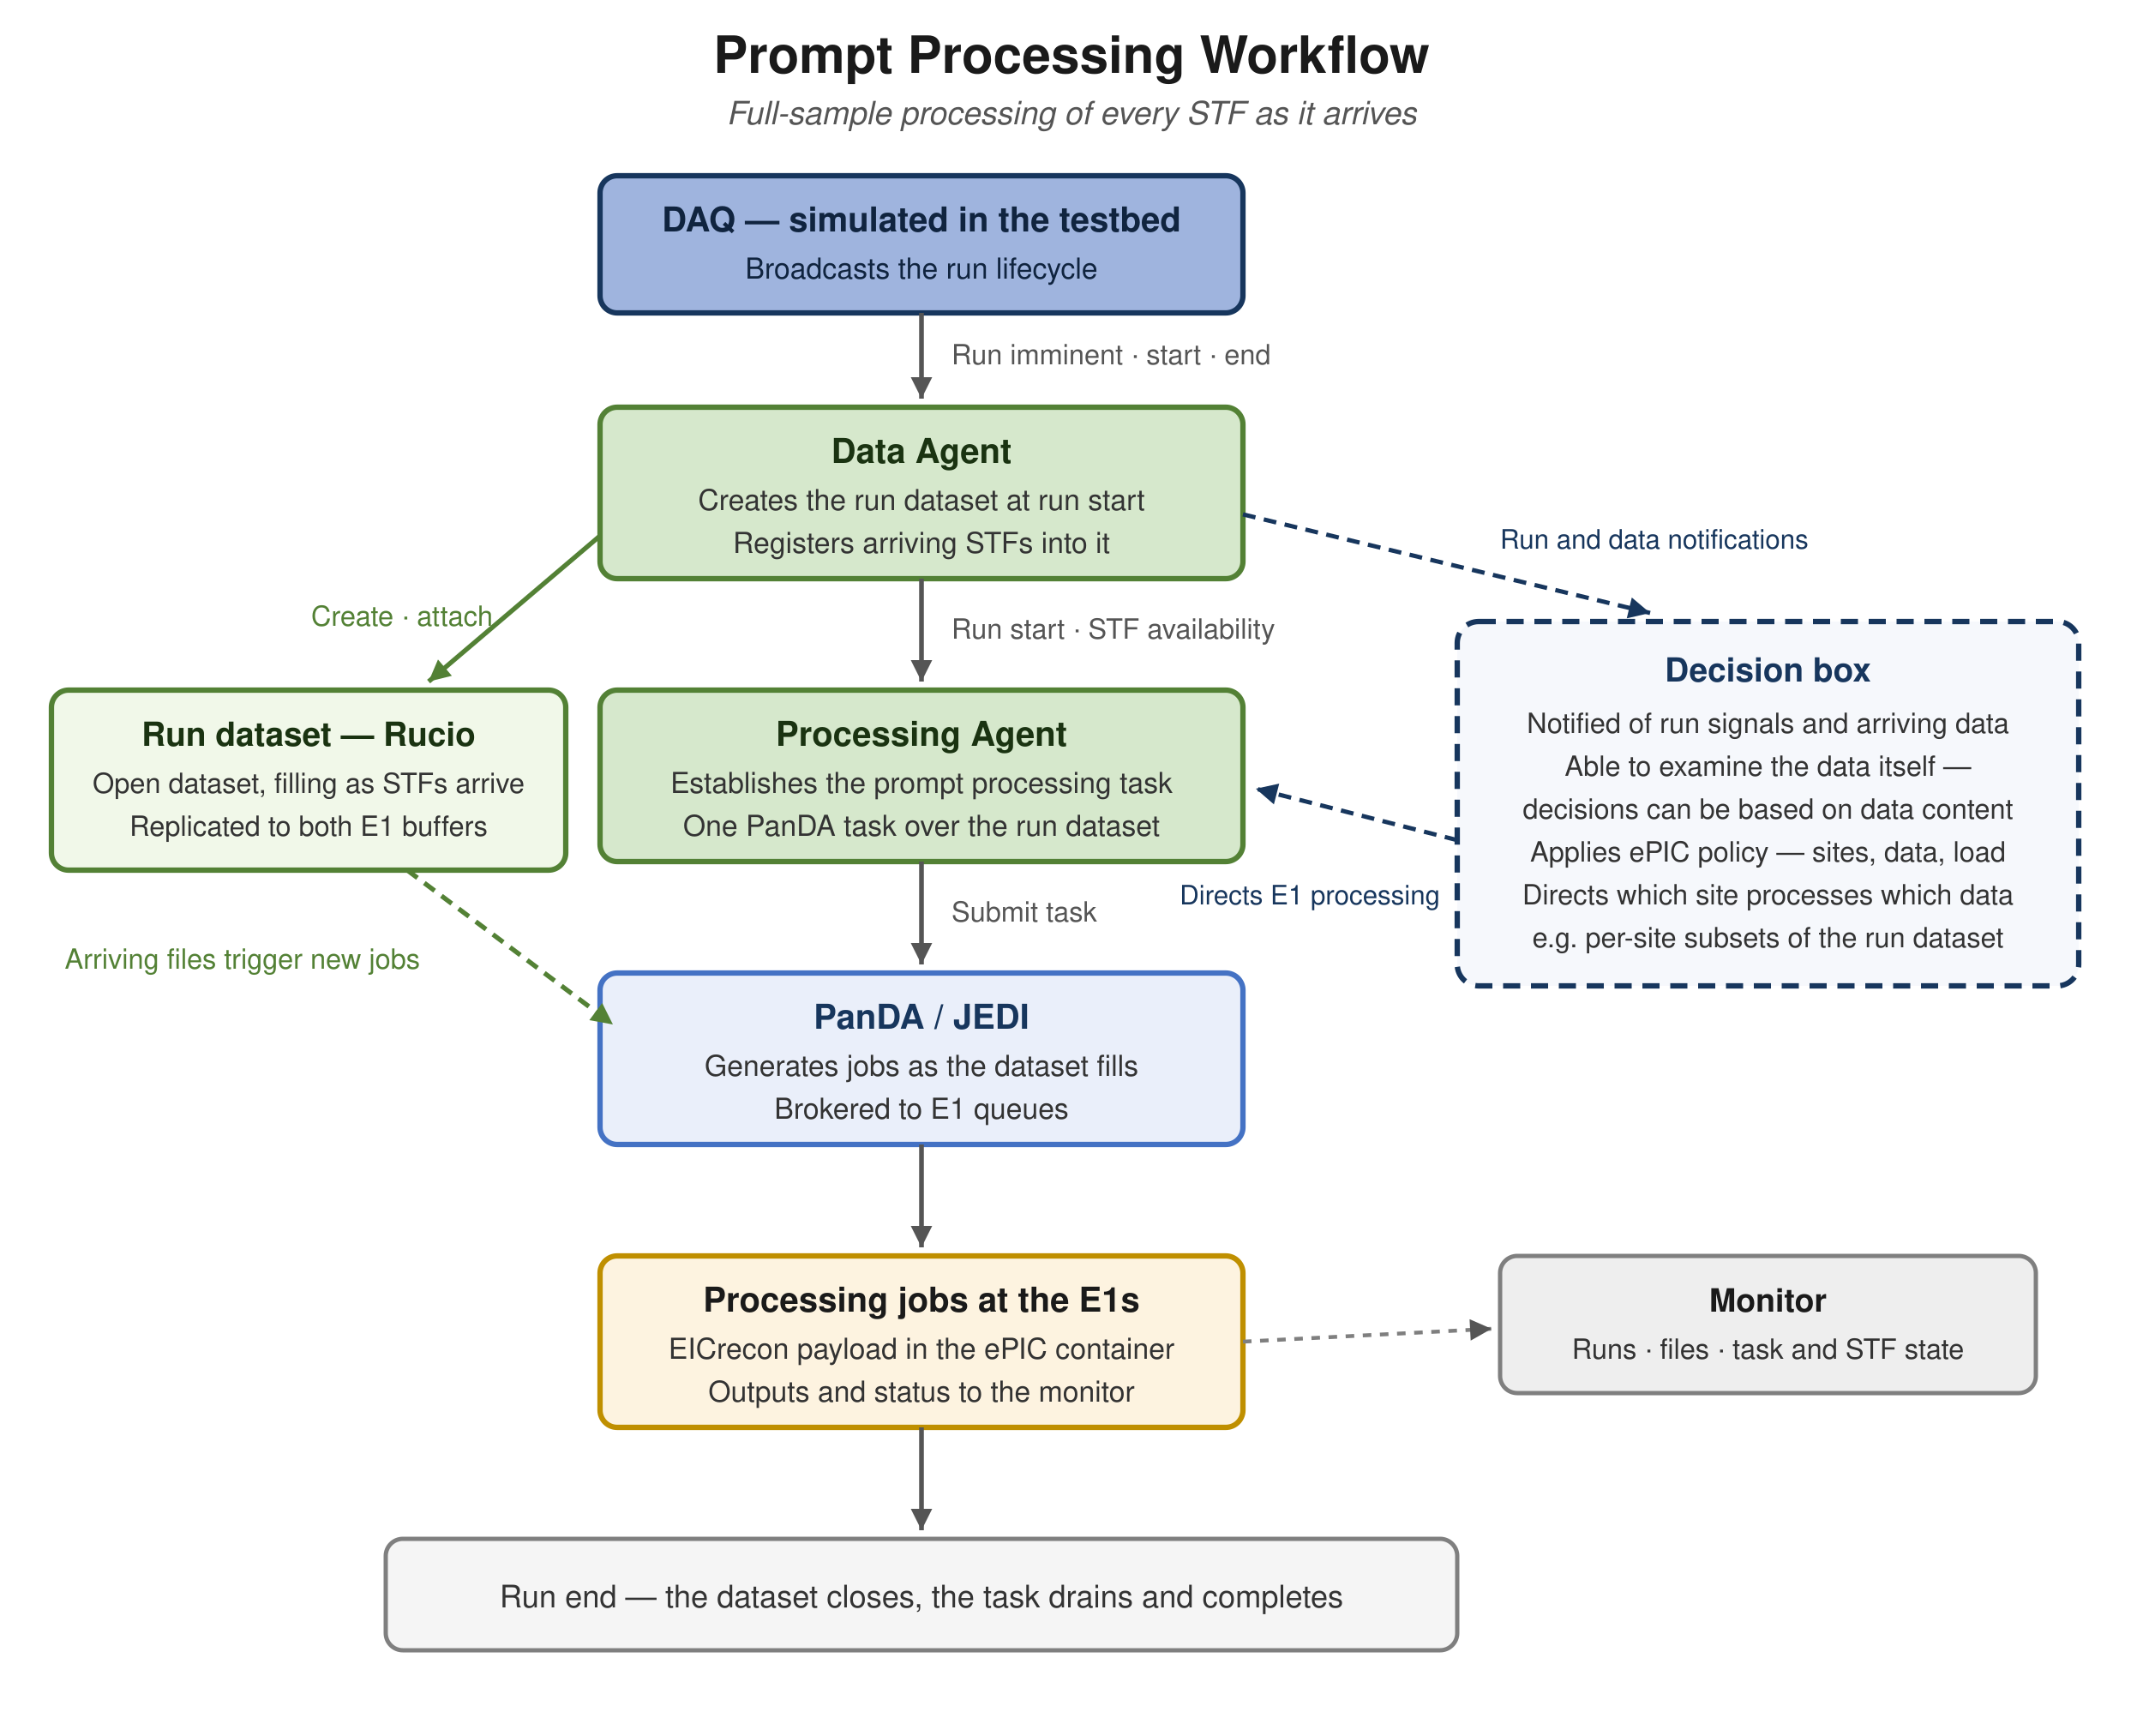
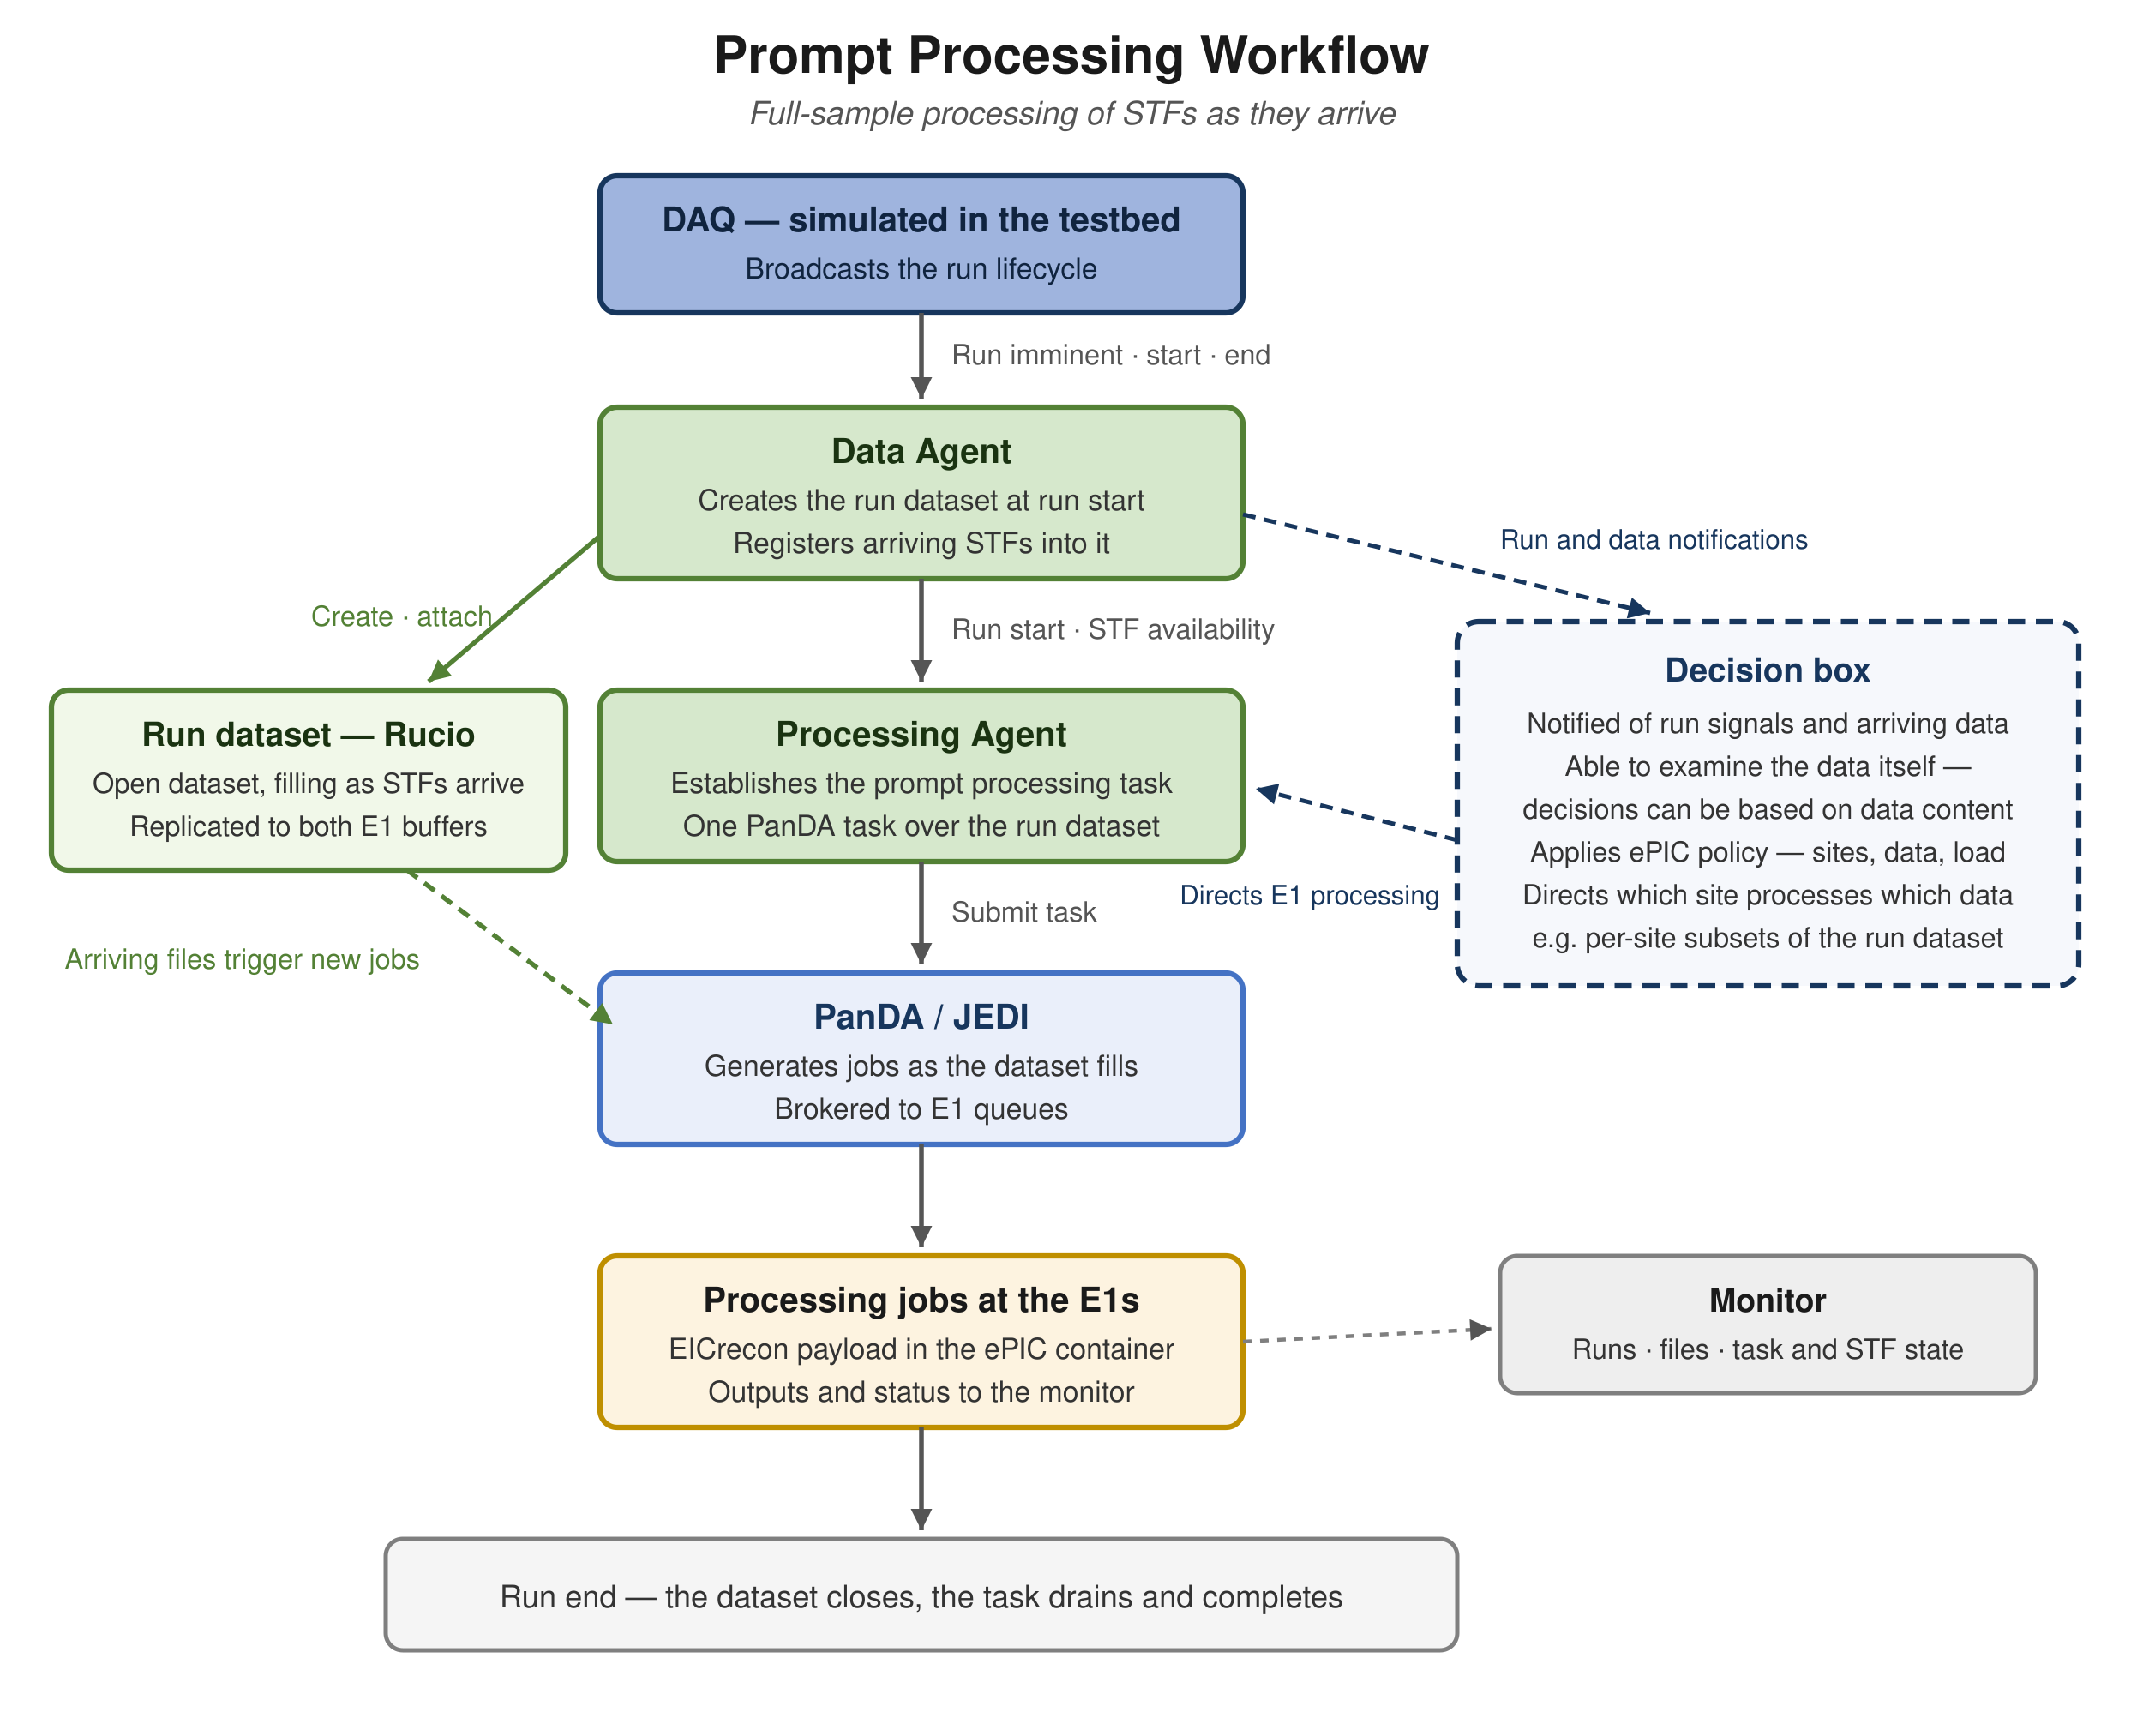
<svg xmlns="http://www.w3.org/2000/svg" viewBox="0 0 1000 810" font-family="Helvetica, Arial, sans-serif">
  <defs>
    <marker id="ppGray" markerUnits="userSpaceOnUse" markerWidth="12" markerHeight="10" refX="10" refY="5" orient="auto">
      <path d="M0,0 L10,5 L0,10 z" fill="#555555" />
    </marker>
    <marker id="ppGreen" markerUnits="userSpaceOnUse" markerWidth="12" markerHeight="10" refX="10" refY="5" orient="auto">
      <path d="M0,0 L10,5 L0,10 z" fill="#538135" />
    </marker>
    <marker id="ppNavy" markerUnits="userSpaceOnUse" markerWidth="12" markerHeight="10" refX="10" refY="5" orient="auto">
      <path d="M0,0 L10,5 L0,10 z" fill="#17365d" />
    </marker>
  </defs>
  <rect x="0" y="0" width="1000" height="810" fill="#ffffff" />
  <text x="500" y="34" text-anchor="middle" font-size="24" font-weight="bold" fill="#1a1a1a">Prompt Processing Workflow</text>
-   <text x="500" y="58" text-anchor="middle" font-size="15" font-style="italic" fill="#555555">Full-sample processing of every STF as it arrives</text>
+   <text x="500" y="58" text-anchor="middle" font-size="15" font-style="italic" fill="#555555">Full-sample processing of STFs as they arrive</text>
  <rect x="280" y="82" width="300" height="64" rx="8" fill="#9fb4de" stroke="#17365d" stroke-width="2.5" />
  <text x="430" y="108" text-anchor="middle" font-size="16" font-weight="bold" fill="#10243f">DAQ — simulated in the testbed</text>
  <text x="430" y="130" text-anchor="middle" font-size="13.5" fill="#10243f">Broadcasts the run lifecycle</text>
  <line x1="430" y1="146" x2="430" y2="186" stroke="#555555" stroke-width="2.2" marker-end="url(#ppGray)" />
  <text x="444" y="170" font-size="13" fill="#555555">Run imminent · start · end</text>
  <rect x="280" y="190" width="300" height="80" rx="8" fill="#d6e8cc" stroke="#538135" stroke-width="2.5" />
  <text x="430" y="216" text-anchor="middle" font-size="16" font-weight="bold" fill="#1a3311">Data Agent</text>
  <text x="430" y="238" text-anchor="middle" font-size="13.5" fill="#333333">Creates the run dataset at run start</text>
  <text x="430" y="258" text-anchor="middle" font-size="13.5" fill="#333333">Registers arriving STFs into it</text>
  <line x1="280" y1="250" x2="200" y2="318" stroke="#538135" stroke-width="2.2" marker-end="url(#ppGreen)" />
  <text x="230" y="292" text-anchor="end" font-size="13" fill="#538135">Create · attach</text>
  <rect x="24" y="322" width="240" height="84" rx="8" fill="#f1f8e9" stroke="#538135" stroke-width="2.5" />
  <text x="144" y="348" text-anchor="middle" font-size="15.5" font-weight="bold" fill="#1a3311">Run dataset — Rucio</text>
  <text x="144" y="370" text-anchor="middle" font-size="13" fill="#333333">Open dataset, filling as STFs arrive</text>
  <text x="144" y="390" text-anchor="middle" font-size="13" fill="#333333">Replicated to both E1 buffers</text>
  <line x1="430" y1="270" x2="430" y2="318" stroke="#555555" stroke-width="2.2" marker-end="url(#ppGray)" />
  <text x="444" y="298" font-size="13" fill="#555555">Run start · STF availability</text>
  <rect x="280" y="322" width="300" height="80" rx="8" fill="#d6e8cc" stroke="#538135" stroke-width="2.5" />
  <text x="430" y="348" text-anchor="middle" font-size="16" font-weight="bold" fill="#1a3311">Processing Agent</text>
  <text x="430" y="370" text-anchor="middle" font-size="13.5" fill="#333333">Establishes the prompt processing task</text>
  <text x="430" y="390" text-anchor="middle" font-size="13.5" fill="#333333">One PanDA task over the run dataset</text>
  <line x1="430" y1="402" x2="430" y2="450" stroke="#555555" stroke-width="2.2" marker-end="url(#ppGray)" />
  <text x="444" y="430" font-size="13" fill="#555555">Submit task</text>
  <rect x="280" y="454" width="300" height="80" rx="8" fill="#eaeffa" stroke="#4472c4" stroke-width="2.5" />
  <text x="430" y="480" text-anchor="middle" font-size="16" font-weight="bold" fill="#17365d">PanDA / JEDI</text>
  <text x="430" y="502" text-anchor="middle" font-size="13.5" fill="#333333">Generates jobs as the dataset fills</text>
  <text x="430" y="522" text-anchor="middle" font-size="13.5" fill="#333333">Brokered to E1 queues</text>
  <line x1="190" y1="406" x2="286" y2="478" stroke="#538135" stroke-width="2.2" stroke-dasharray="6,4" marker-end="url(#ppGreen)" />
  <text x="196" y="452" text-anchor="end" font-size="13" fill="#538135">Arriving files trigger new jobs</text>
  <line x1="430" y1="534" x2="430" y2="582" stroke="#555555" stroke-width="2.2" marker-end="url(#ppGray)" />
  <rect x="280" y="586" width="300" height="80" rx="8" fill="#fdf3e0" stroke="#bf8f00" stroke-width="2.5" />
  <text x="430" y="612" text-anchor="middle" font-size="16" font-weight="bold" fill="#1a1a1a">Processing jobs at the E1s</text>
  <text x="430" y="634" text-anchor="middle" font-size="13.5" fill="#333333">EICrecon payload in the ePIC container</text>
  <text x="430" y="654" text-anchor="middle" font-size="13.5" fill="#333333">Outputs and status to the monitor</text>
  <line x1="430" y1="666" x2="430" y2="714" stroke="#555555" stroke-width="2.2" marker-end="url(#ppGray)" />
  <rect x="180" y="718" width="500" height="52" rx="8" fill="#f5f5f5" stroke="#7f7f7f" stroke-width="2" />
  <text x="430" y="750" text-anchor="middle" font-size="14.5" fill="#333333">Run end — the dataset closes, the task drains and completes</text>
  <rect x="680" y="290" width="290" height="170" rx="10" fill="#f6f8fc" stroke="#17365d" stroke-width="2.5" stroke-dasharray="8,5" />
  <text x="825" y="318" text-anchor="middle" font-size="15.5" font-weight="bold" fill="#17365d">Decision box</text>
  <text x="825" y="342" text-anchor="middle" font-size="13" fill="#333333">Notified of run signals and arriving data</text>
  <text x="825" y="362" text-anchor="middle" font-size="13" fill="#333333">Able to examine the data itself —</text>
  <text x="825" y="382" text-anchor="middle" font-size="13" fill="#333333">decisions can be based on data content</text>
  <text x="825" y="402" text-anchor="middle" font-size="13" fill="#333333">Applies ePIC policy — sites, data, load</text>
  <text x="825" y="422" text-anchor="middle" font-size="13" fill="#333333">Directs which site processes which data</text>
  <text x="825" y="442" text-anchor="middle" font-size="13" fill="#333333">e.g. per-site subsets of the run dataset</text>
  <line x1="580" y1="240" x2="770" y2="286" stroke="#17365d" stroke-width="2" stroke-dasharray="6,4" marker-end="url(#ppNavy)" />
  <text x="700" y="256" font-size="12.5" fill="#17365d">Run and data notifications</text>
  <line x1="680" y1="392" x2="586" y2="368" stroke="#17365d" stroke-width="2" stroke-dasharray="6,4" marker-end="url(#ppNavy)" />
  <text x="672" y="422" text-anchor="end" font-size="12.5" fill="#17365d">Directs E1 processing</text>
  <rect x="700" y="586" width="250" height="64" rx="8" fill="#eeeeee" stroke="#7f7f7f" stroke-width="2" />
  <text x="825" y="612" text-anchor="middle" font-size="15" font-weight="bold" fill="#1a1a1a">Monitor</text>
  <text x="825" y="634" text-anchor="middle" font-size="13" fill="#333333">Runs · files · task and STF state</text>
  <line x1="580" y1="626" x2="696" y2="620" stroke="#7f7f7f" stroke-width="1.8" stroke-dasharray="4,4" marker-end="url(#ppGray)" />
</svg>
